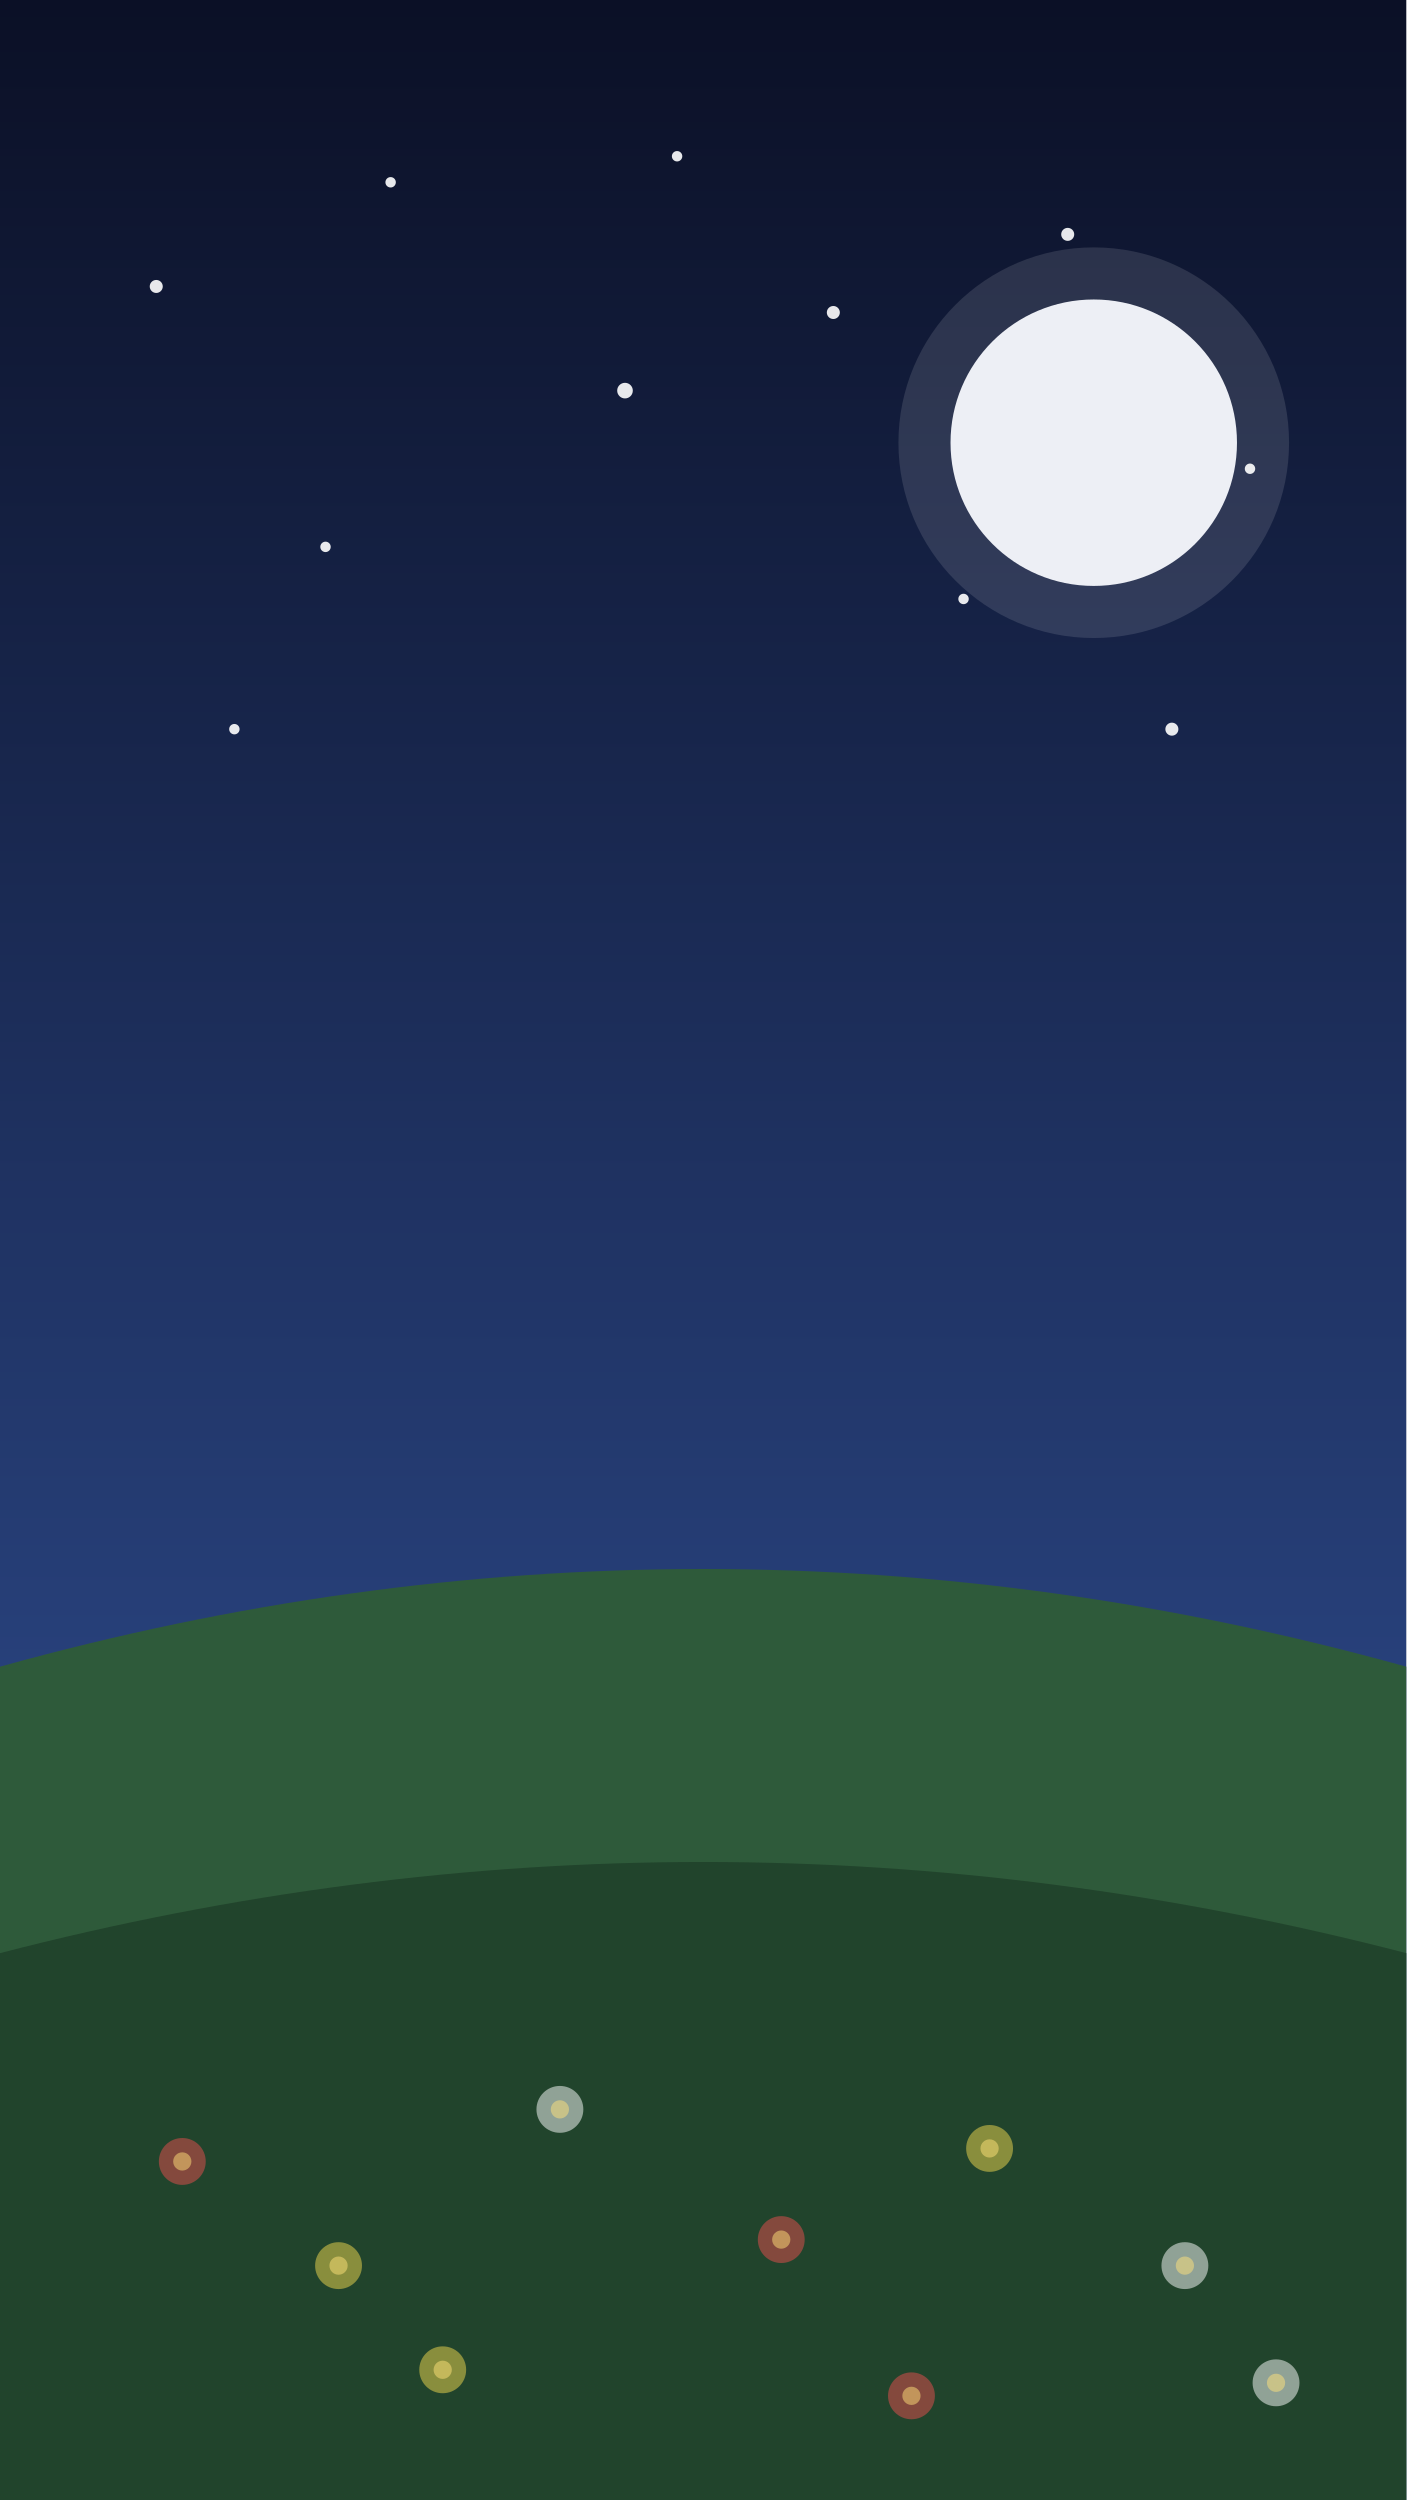
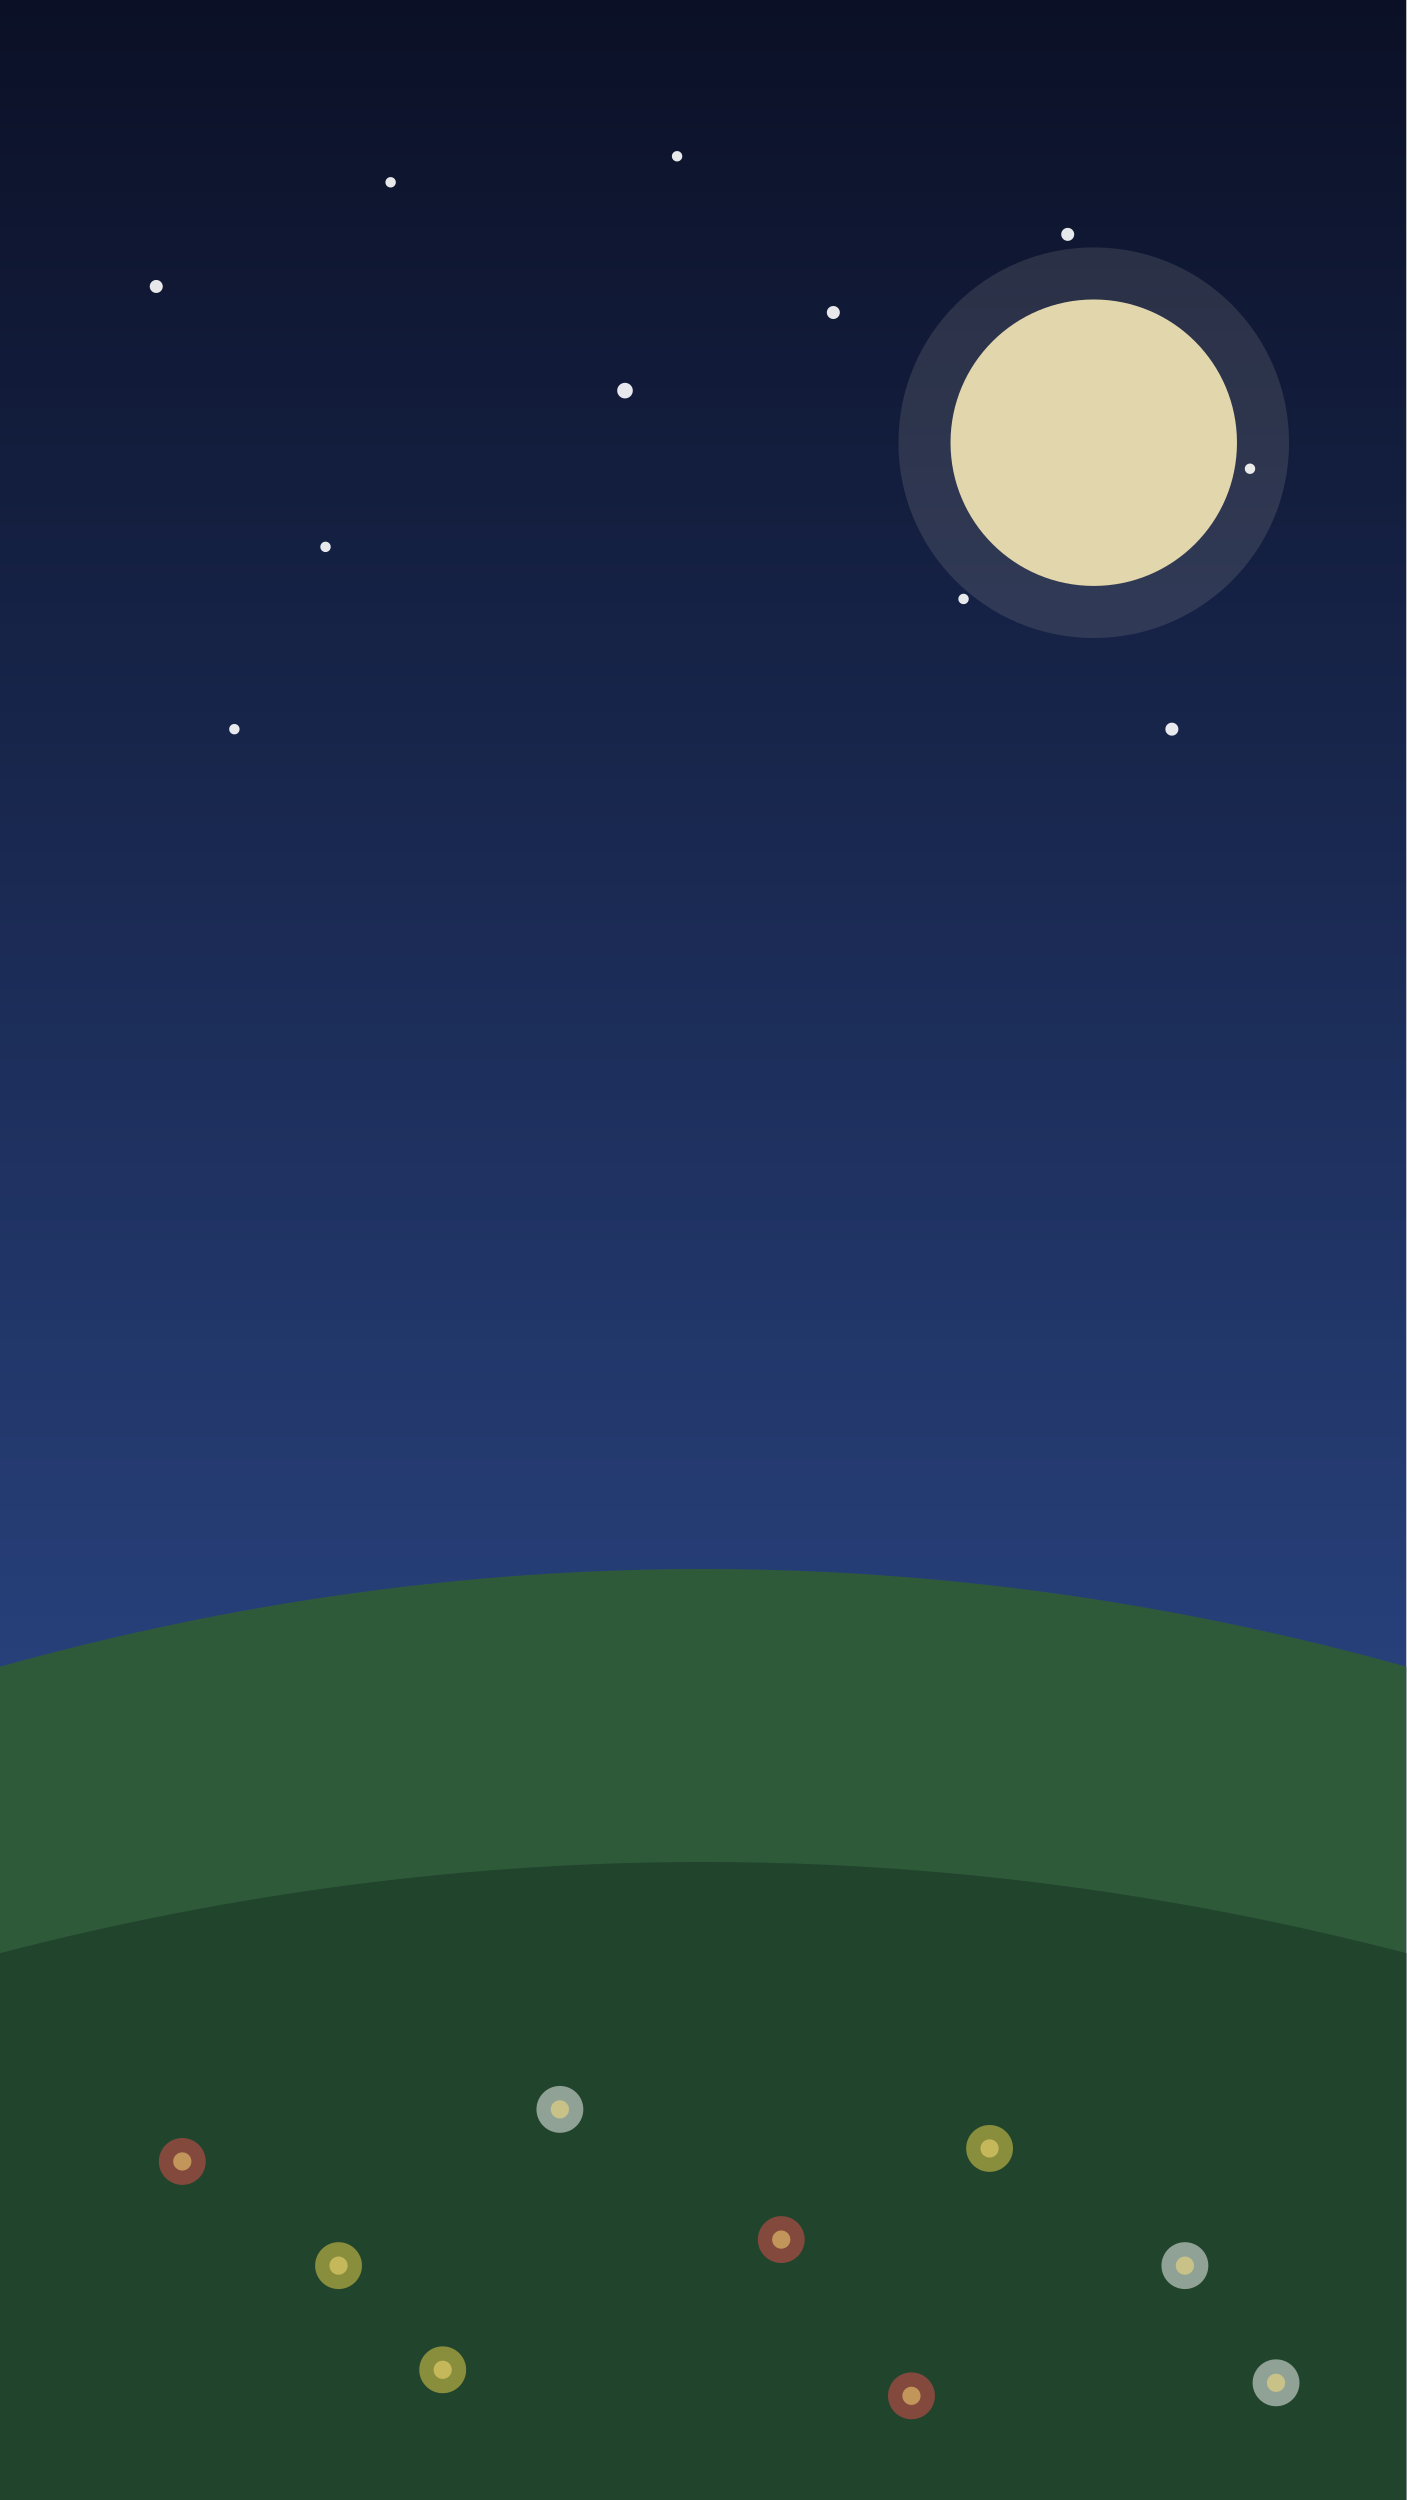
<svg xmlns="http://www.w3.org/2000/svg" viewBox="0 0 1080 1920" width="270" height="480">
  <defs>
    <linearGradient id="sky1" gradientUnits="userSpaceOnUse" x1="540" y1="0" x2="540" y2="1280">
      <stop offset="0" stop-color="#0B1026" />
      <stop offset="1" stop-color="#27407A" />
    </linearGradient>
  </defs>
  <rect x="0" y="0" width="1080" height="1920" fill="url(#sky1)" />
  <circle cx="120" cy="220" r="5" fill="#FFFFFF" fill-opacity="0.9" />
  <circle cx="300" cy="140" r="4" fill="#FFFFFF" fill-opacity="0.9" />
  <circle cx="480" cy="300" r="6" fill="#FFFFFF" fill-opacity="0.9" />
  <circle cx="250" cy="420" r="4" fill="#FFFFFF" fill-opacity="0.9" />
  <circle cx="820" cy="180" r="5" fill="#FFFFFF" fill-opacity="0.9" />
  <circle cx="960" cy="360" r="4" fill="#FFFFFF" fill-opacity="0.9" />
  <circle cx="640" cy="240" r="5" fill="#FFFFFF" fill-opacity="0.9" />
  <circle cx="180" cy="560" r="4" fill="#FFFFFF" fill-opacity="0.9" />
  <circle cx="900" cy="560" r="5" fill="#FFFFFF" fill-opacity="0.9" />
  <circle cx="520" cy="120" r="4" fill="#FFFFFF" fill-opacity="0.9" />
  <circle cx="740" cy="460" r="4" fill="#FFFFFF" fill-opacity="0.9" />
-   <circle cx="840" cy="340" r="150" fill="#FFFFFF" fill-opacity="0.12" />
-   <circle cx="840" cy="340" r="110" fill="#EDEFF5" />
+   <circle cx="840" cy="340" r="150" fill="#F7EFD2" fill-opacity="0.12" />
+   <circle cx="840" cy="340" r="110" fill="#E2D6AD" />
  <path d="M0,1280 Q540,1130 1080,1280 L1080,1920 L0,1920 Z" fill="#2E5A3A" />
  <path d="M0,1500 Q540,1360 1080,1500 L1080,1920 L0,1920 Z" fill="#21442C" />
  <circle cx="140" cy="1660" r="18" fill="#E94F4F" fill-opacity="0.5" />
  <circle cx="140" cy="1660" r="7" fill="#FFE27A" fill-opacity="0.5" />
  <circle cx="260" cy="1740" r="18" fill="#F2D94E" fill-opacity="0.5" />
  <circle cx="260" cy="1740" r="7" fill="#FFE27A" fill-opacity="0.5" />
  <circle cx="430" cy="1620" r="18" fill="#FFFFFF" fill-opacity="0.5" />
  <circle cx="430" cy="1620" r="7" fill="#FFE27A" fill-opacity="0.5" />
  <circle cx="600" cy="1720" r="18" fill="#E94F4F" fill-opacity="0.5" />
  <circle cx="600" cy="1720" r="7" fill="#FFE27A" fill-opacity="0.5" />
  <circle cx="760" cy="1650" r="18" fill="#F2D94E" fill-opacity="0.5" />
  <circle cx="760" cy="1650" r="7" fill="#FFE27A" fill-opacity="0.5" />
  <circle cx="910" cy="1740" r="18" fill="#FFFFFF" fill-opacity="0.5" />
  <circle cx="910" cy="1740" r="7" fill="#FFE27A" fill-opacity="0.5" />
  <circle cx="340" cy="1820" r="18" fill="#F2D94E" fill-opacity="0.5" />
  <circle cx="340" cy="1820" r="7" fill="#FFE27A" fill-opacity="0.5" />
  <circle cx="700" cy="1840" r="18" fill="#E94F4F" fill-opacity="0.5" />
  <circle cx="700" cy="1840" r="7" fill="#FFE27A" fill-opacity="0.5" />
  <circle cx="980" cy="1830" r="18" fill="#FFFFFF" fill-opacity="0.5" />
  <circle cx="980" cy="1830" r="7" fill="#FFE27A" fill-opacity="0.5" />
</svg>
